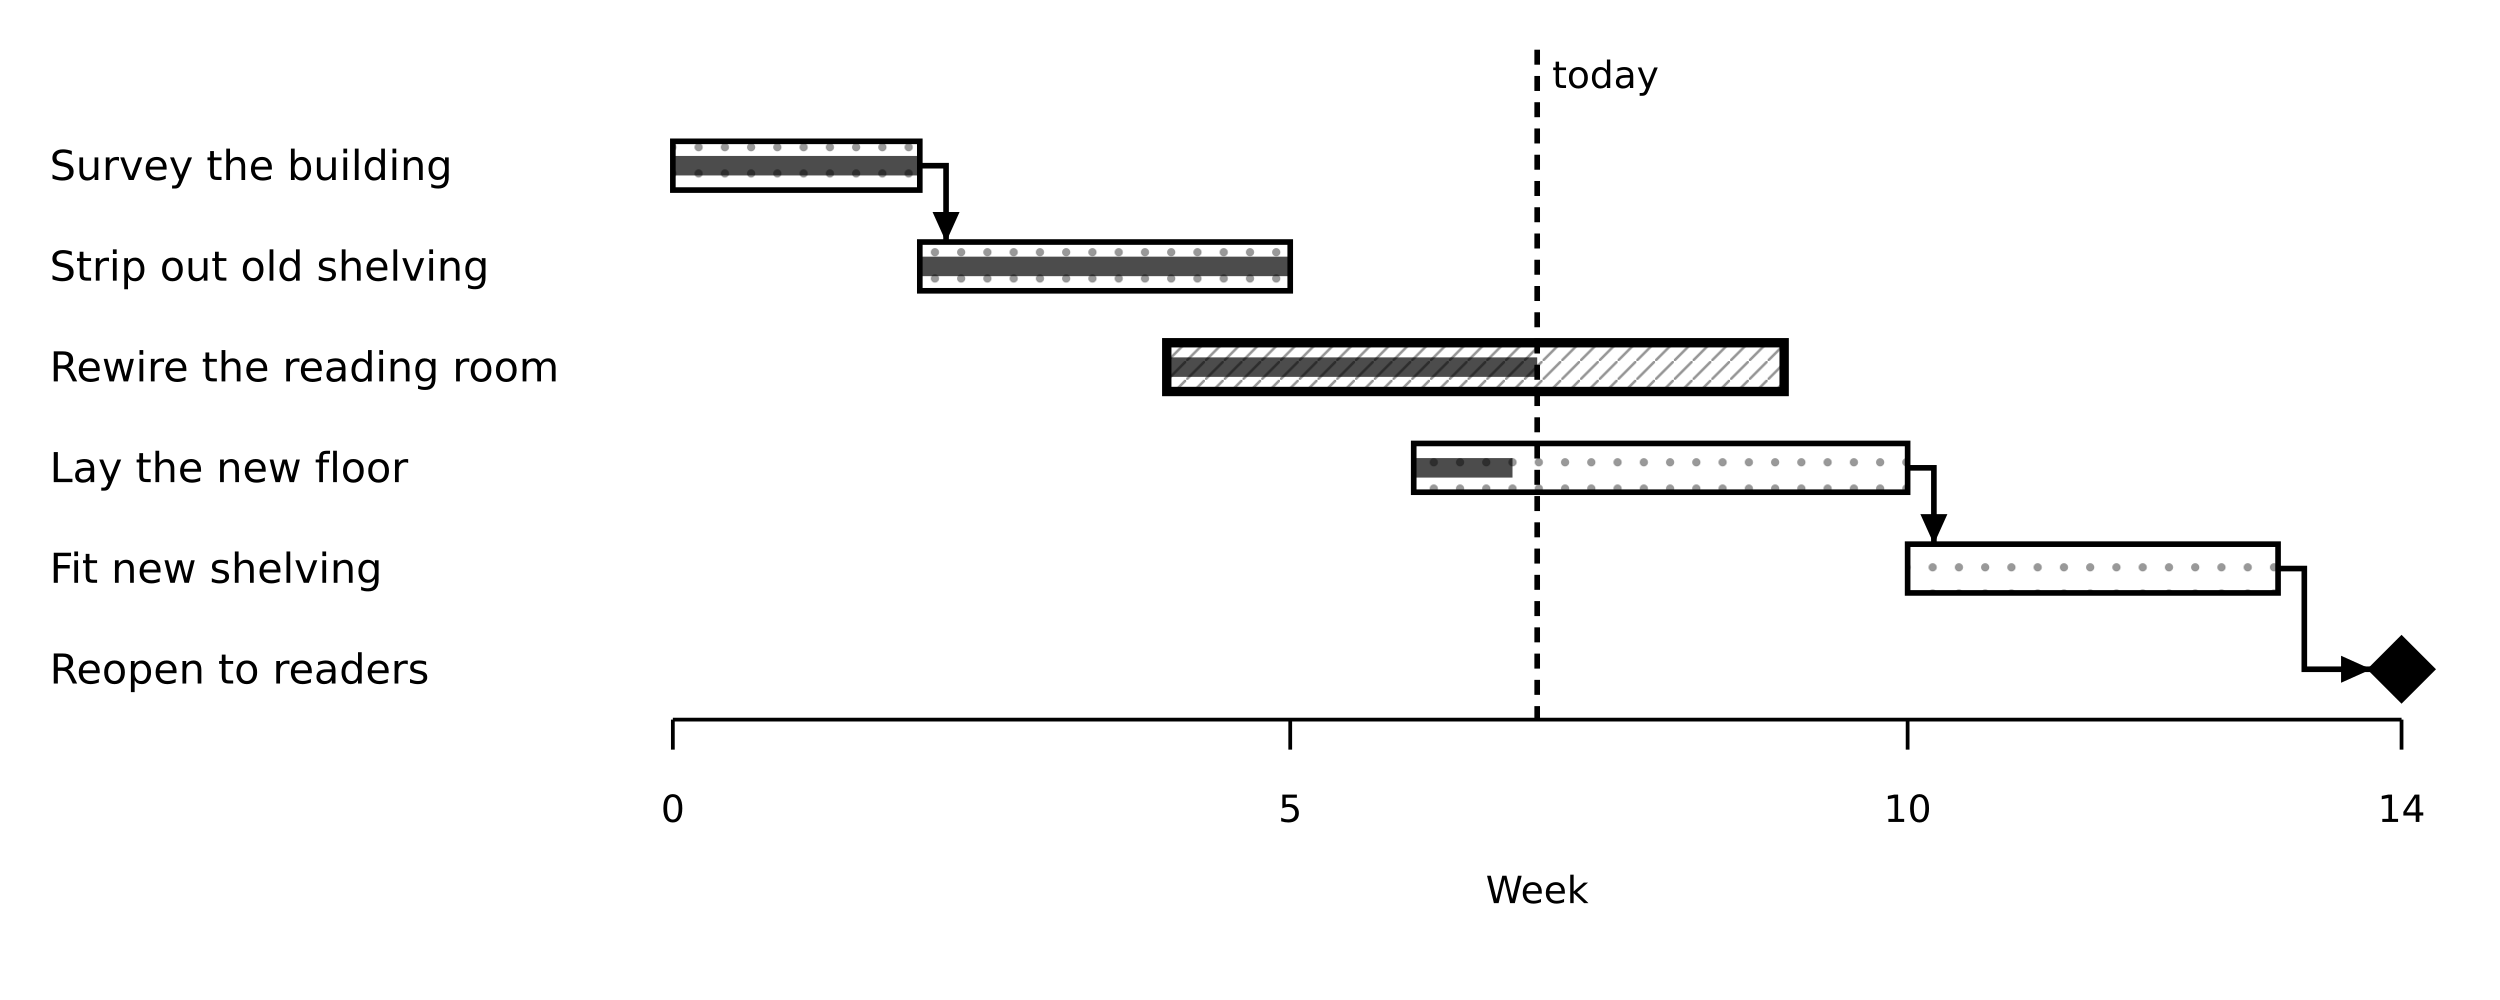
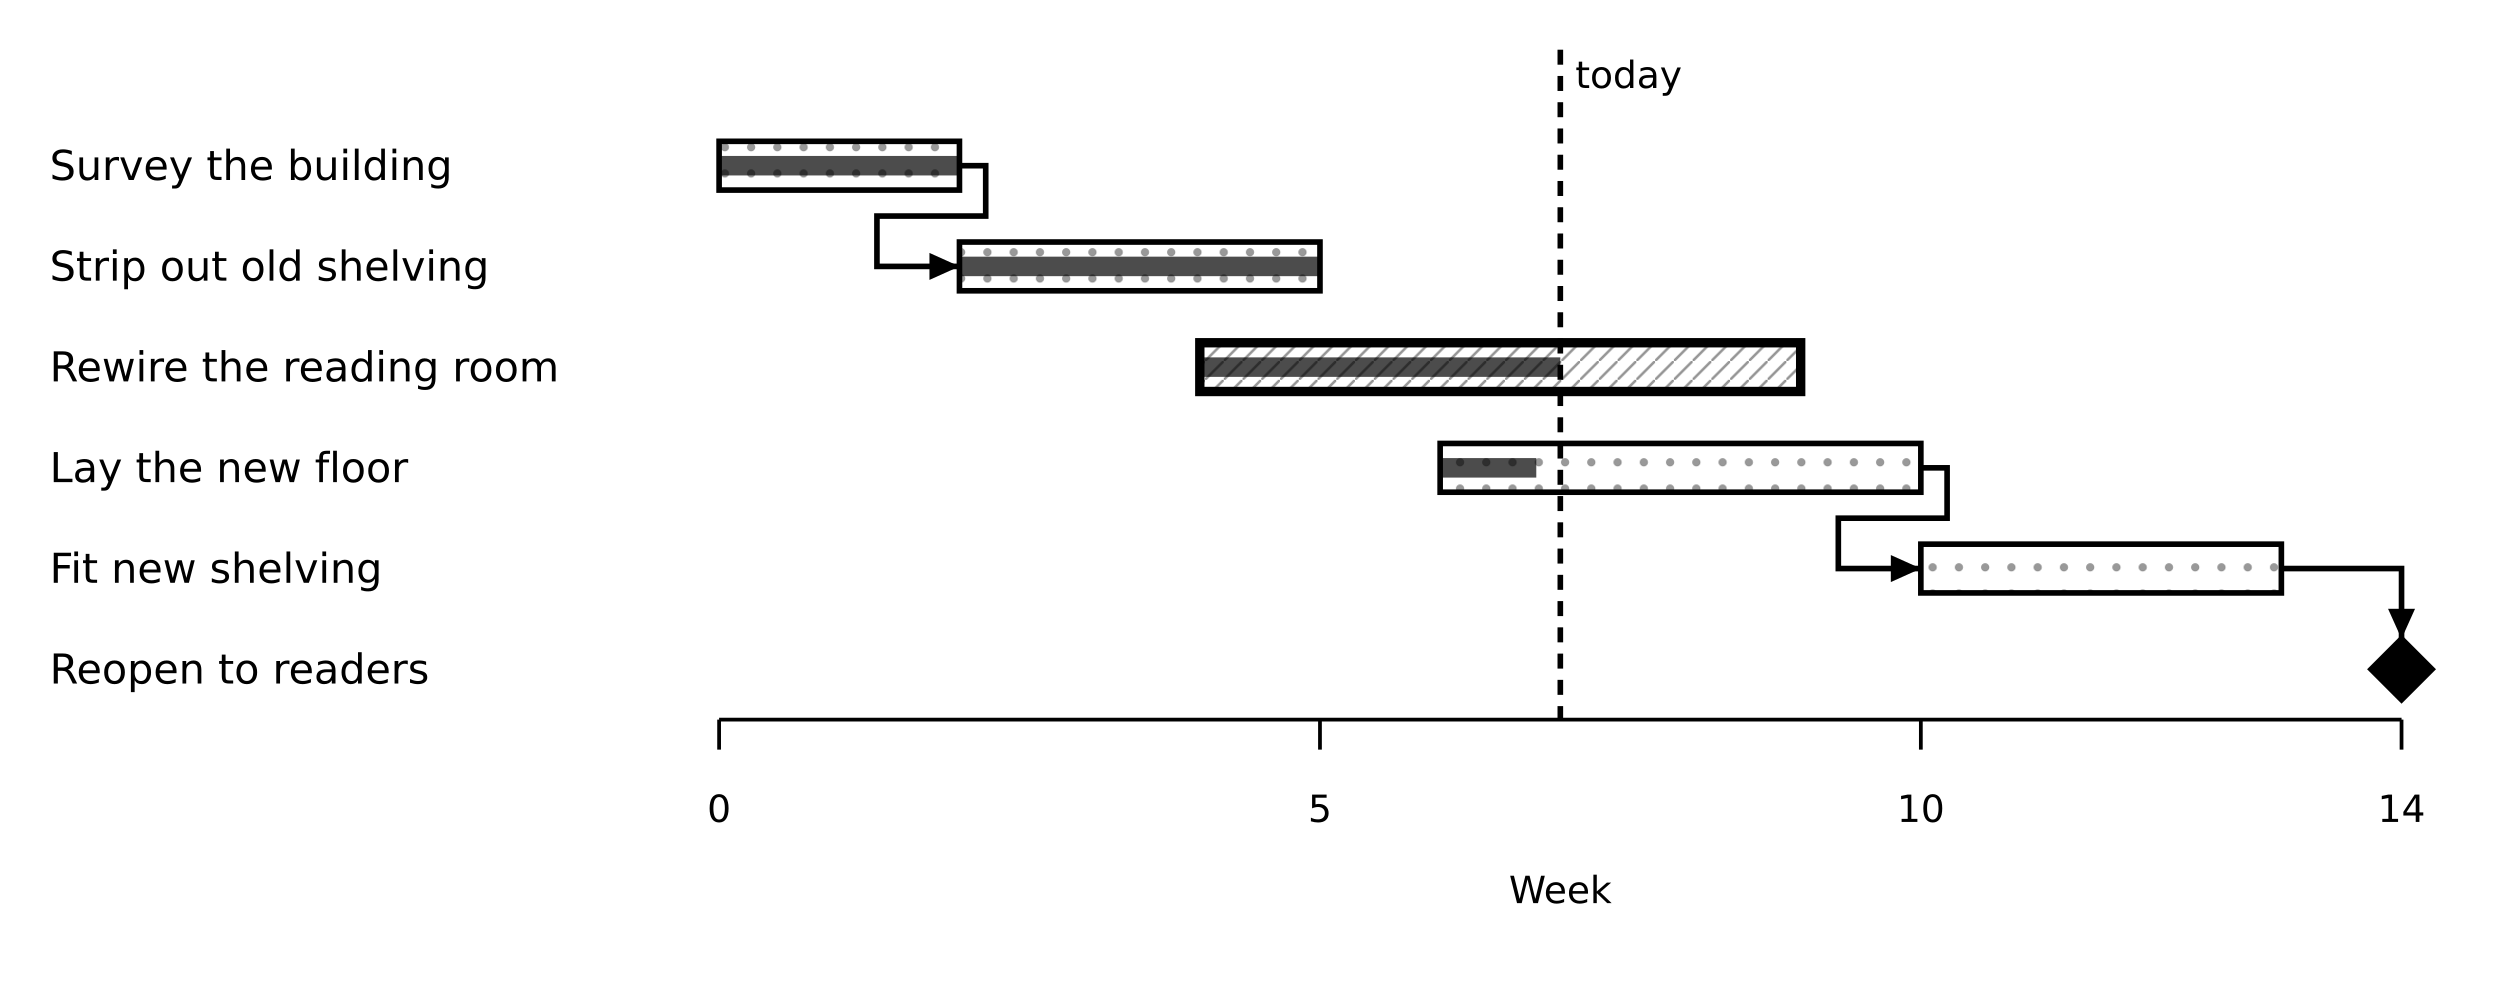
- <svg xmlns="http://www.w3.org/2000/svg" viewBox="-1.25 -1.25 666.5 266.381" role="img" aria-labelledby="ds02b84eabe1-title ds02b84eabe1-desc">
+ <svg xmlns="http://www.w3.org/2000/svg" viewBox="-1.25 -1.25 666.5 266.381" role="img" aria-labelledby="dsb4e1868a54-title dsb4e1868a54-desc">
  <defs>
-     <pattern id="ds02b84eabe1-dots" width="7" height="7" patternUnits="userSpaceOnUse">
+     <pattern id="dsb4e1868a54-dots" width="7" height="7" patternUnits="userSpaceOnUse">
      <circle cx="3" cy="3" r="1.1" fill="currentColor" fill-opacity="0.4" />
    </pattern>
-     <pattern id="ds02b84eabe1-hatch" width="5" height="5" patternUnits="userSpaceOnUse">
+     <pattern id="dsb4e1868a54-hatch" width="5" height="5" patternUnits="userSpaceOnUse">
      <path d="M 0 5 L 5 0" stroke="currentColor" stroke-width="0.7" stroke-opacity="0.4" />
    </pattern>
  </defs>
-   <polygon points="178.131,36.425 243.969,36.425 243.969,49.425 178.131,49.425" fill="url(#ds02b84eabe1-dots)" stroke="currentColor" stroke-width="1.5" />
-   <polygon points="178.131,40.325 243.969,40.325 243.969,45.525 178.131,45.525" fill="currentColor" fill-opacity="0.7" stroke="none" />
-   <polygon points="243.969,63.275 342.727,63.275 342.727,76.275 243.969,76.275" fill="url(#ds02b84eabe1-dots)" stroke="currentColor" stroke-width="1.5" />
-   <polygon points="243.969,67.175 342.727,67.175 342.727,72.375 243.969,72.375" fill="currentColor" fill-opacity="0.7" stroke="none" />
-   <polygon points="309.808,90.125 474.404,90.125 474.404,103.125 309.808,103.125" fill="url(#ds02b84eabe1-hatch)" stroke="currentColor" stroke-width="2.5" />
-   <polygon points="309.808,94.025 408.565,94.025 408.565,99.225 309.808,99.225" fill="currentColor" fill-opacity="0.7" stroke="none" />
-   <polygon points="375.646,116.975 507.323,116.975 507.323,129.975 375.646,129.975" fill="url(#ds02b84eabe1-dots)" stroke="currentColor" stroke-width="1.5" />
-   <polygon points="375.646,120.875 401.982,120.875 401.982,126.075 375.646,126.075" fill="currentColor" fill-opacity="0.7" stroke="none" />
-   <polygon points="507.323,143.825 606.081,143.825 606.081,156.825 507.323,156.825" fill="url(#ds02b84eabe1-dots)" stroke="currentColor" stroke-width="1.5" />
+   <polygon points="190.464,36.425 254.541,36.425 254.541,49.425 190.464,49.425" fill="url(#dsb4e1868a54-dots)" stroke="currentColor" stroke-width="1.5" />
+   <polygon points="190.464,40.325 254.541,40.325 254.541,45.525 190.464,45.525" fill="currentColor" fill-opacity="0.7" stroke="none" />
+   <polygon points="254.541,63.275 350.655,63.275 350.655,76.275 254.541,76.275" fill="url(#dsb4e1868a54-dots)" stroke="currentColor" stroke-width="1.5" />
+   <polygon points="254.541,67.175 350.655,67.175 350.655,72.375 254.541,72.375" fill="currentColor" fill-opacity="0.7" stroke="none" />
+   <polygon points="318.617,90.125 478.809,90.125 478.809,103.125 318.617,103.125" fill="url(#dsb4e1868a54-hatch)" stroke="currentColor" stroke-width="2.5" />
+   <polygon points="318.617,94.025 414.732,94.025 414.732,99.225 318.617,99.225" fill="currentColor" fill-opacity="0.7" stroke="none" />
+   <polygon points="382.694,116.975 510.847,116.975 510.847,129.975 382.694,129.975" fill="url(#dsb4e1868a54-dots)" stroke="currentColor" stroke-width="1.5" />
+   <polygon points="382.694,120.875 408.324,120.875 408.324,126.075 382.694,126.075" fill="currentColor" fill-opacity="0.7" stroke="none" />
+   <polygon points="510.847,143.825 606.962,143.825 606.962,156.825 510.847,156.825" fill="url(#dsb4e1868a54-dots)" stroke="currentColor" stroke-width="1.5" />
  <polygon points="639,169.05 647.125,177.175 639,185.3 630.875,177.175" fill="currentColor" stroke="currentColor" stroke-width="1.5" />
-   <path d="M 243.969 42.925 L 250.969 42.925 L 250.969 63.275" fill="none" stroke="currentColor" stroke-width="1.5" />
-   <polygon points="250.969,63.275 247.369,55.275 254.569,55.275" fill="currentColor" stroke="none" />
-   <path d="M 507.323 123.475 L 514.323 123.475 L 514.323 143.825" fill="none" stroke="currentColor" stroke-width="1.5" />
-   <polygon points="514.323,143.825 510.723,135.825 517.923,135.825" fill="currentColor" stroke="none" />
-   <path d="M 606.081 150.325 L 613.081 150.325 L 613.081 177.175 L 630.875 177.175" fill="none" stroke="currentColor" stroke-width="1.5" />
-   <polygon points="630.875,177.175 622.875,180.775 622.875,173.575" fill="currentColor" stroke="none" />
-   <path d="M 408.565 12 L 408.565 190.6" fill="none" stroke="currentColor" stroke-width="1.5" stroke-dasharray="4 3" />
-   <path d="M 178.131 190.6 L 639 190.6" fill="none" stroke="currentColor" stroke-width="1" />
-   <path d="M 178.131 190.6 L 178.131 198.6" fill="none" stroke="currentColor" stroke-width="1" />
-   <path d="M 342.727 190.6 L 342.727 198.6" fill="none" stroke="currentColor" stroke-width="1" />
-   <path d="M 507.323 190.6 L 507.323 198.6" fill="none" stroke="currentColor" stroke-width="1" />
+   <path d="M 254.541 42.925 L 261.541 42.925 L 261.541 56.35 L 232.541 56.35 L 232.541 69.775 L 254.541 69.775" fill="none" stroke="currentColor" stroke-width="1.5" />
+   <polygon points="254.541,69.775 246.541,73.375 246.541,66.175" fill="currentColor" stroke="none" />
+   <path d="M 510.847 123.475 L 517.847 123.475 L 517.847 136.9 L 488.847 136.9 L 488.847 150.325 L 510.847 150.325" fill="none" stroke="currentColor" stroke-width="1.5" />
+   <polygon points="510.847,150.325 502.847,153.925 502.847,146.725" fill="currentColor" stroke="none" />
+   <path d="M 606.962 150.325 L 639 150.325 L 639 169.05" fill="none" stroke="currentColor" stroke-width="1.5" />
+   <polygon points="639,169.05 635.4,161.05 642.6,161.05" fill="currentColor" stroke="none" />
+   <path d="M 414.732 12 L 414.732 190.6" fill="none" stroke="currentColor" stroke-width="1.5" stroke-dasharray="4 3" />
+   <path d="M 190.464 190.6 L 639 190.6" fill="none" stroke="currentColor" stroke-width="1" />
+   <path d="M 190.464 190.6 L 190.464 198.6" fill="none" stroke="currentColor" stroke-width="1" />
+   <path d="M 350.655 190.6 L 350.655 198.6" fill="none" stroke="currentColor" stroke-width="1" />
+   <path d="M 510.847 190.6 L 510.847 198.6" fill="none" stroke="currentColor" stroke-width="1" />
  <path d="M 639 190.6 L 639 198.6" fill="none" stroke="currentColor" stroke-width="1" />
  <text x="12" y="46.733" font-family="'DejaVu Sans', sans-serif" font-size="11" fill="currentColor">
    <tspan>Survey the building</tspan>
  </text>
  <text x="12" y="73.583" font-family="'DejaVu Sans', sans-serif" font-size="11" fill="currentColor">
    <tspan>Strip out old shelving</tspan>
  </text>
  <text x="12" y="100.433" font-family="'DejaVu Sans', sans-serif" font-size="11" fill="currentColor">
    <tspan>Rewire the reading room</tspan>
  </text>
  <text x="12" y="127.283" font-family="'DejaVu Sans', sans-serif" font-size="11" fill="currentColor">
    <tspan>Lay the new floor</tspan>
  </text>
  <text x="12" y="154.133" font-family="'DejaVu Sans', sans-serif" font-size="11" fill="currentColor">
    <tspan>Fit new shelving</tspan>
  </text>
  <text x="12" y="180.983" font-family="'DejaVu Sans', sans-serif" font-size="11" fill="currentColor">
    <tspan>Reopen to readers</tspan>
  </text>
-   <text x="412.565" y="22.212" font-family="'DejaVu Sans', sans-serif" font-size="10" fill="currentColor">
+   <text x="418.732" y="22.212" font-family="'DejaVu Sans', sans-serif" font-size="10" fill="currentColor">
    <tspan>today</tspan>
  </text>
-   <text x="178.131" y="217.882" font-family="'DejaVu Sans', sans-serif" font-size="10" fill="currentColor" text-anchor="middle">
+   <text x="190.464" y="217.882" font-family="'DejaVu Sans', sans-serif" font-size="10" fill="currentColor" text-anchor="middle">
    <tspan>0</tspan>
  </text>
-   <text x="342.727" y="217.882" font-family="'DejaVu Sans', sans-serif" font-size="10" fill="currentColor" text-anchor="middle">
+   <text x="350.655" y="217.882" font-family="'DejaVu Sans', sans-serif" font-size="10" fill="currentColor" text-anchor="middle">
    <tspan>5</tspan>
  </text>
-   <text x="507.323" y="217.882" font-family="'DejaVu Sans', sans-serif" font-size="10" fill="currentColor" text-anchor="middle">
+   <text x="510.847" y="217.882" font-family="'DejaVu Sans', sans-serif" font-size="10" fill="currentColor" text-anchor="middle">
    <tspan>10</tspan>
  </text>
  <text x="639" y="217.882" font-family="'DejaVu Sans', sans-serif" font-size="10" fill="currentColor" text-anchor="middle">
    <tspan>14</tspan>
  </text>
-   <text x="408.565" y="239.523" font-family="'DejaVu Sans', sans-serif" font-size="10" fill="currentColor" text-anchor="middle">
+   <text x="414.732" y="239.523" font-family="'DejaVu Sans', sans-serif" font-size="10" fill="currentColor" text-anchor="middle">
    <tspan>Week</tspan>
  </text>
</svg>
